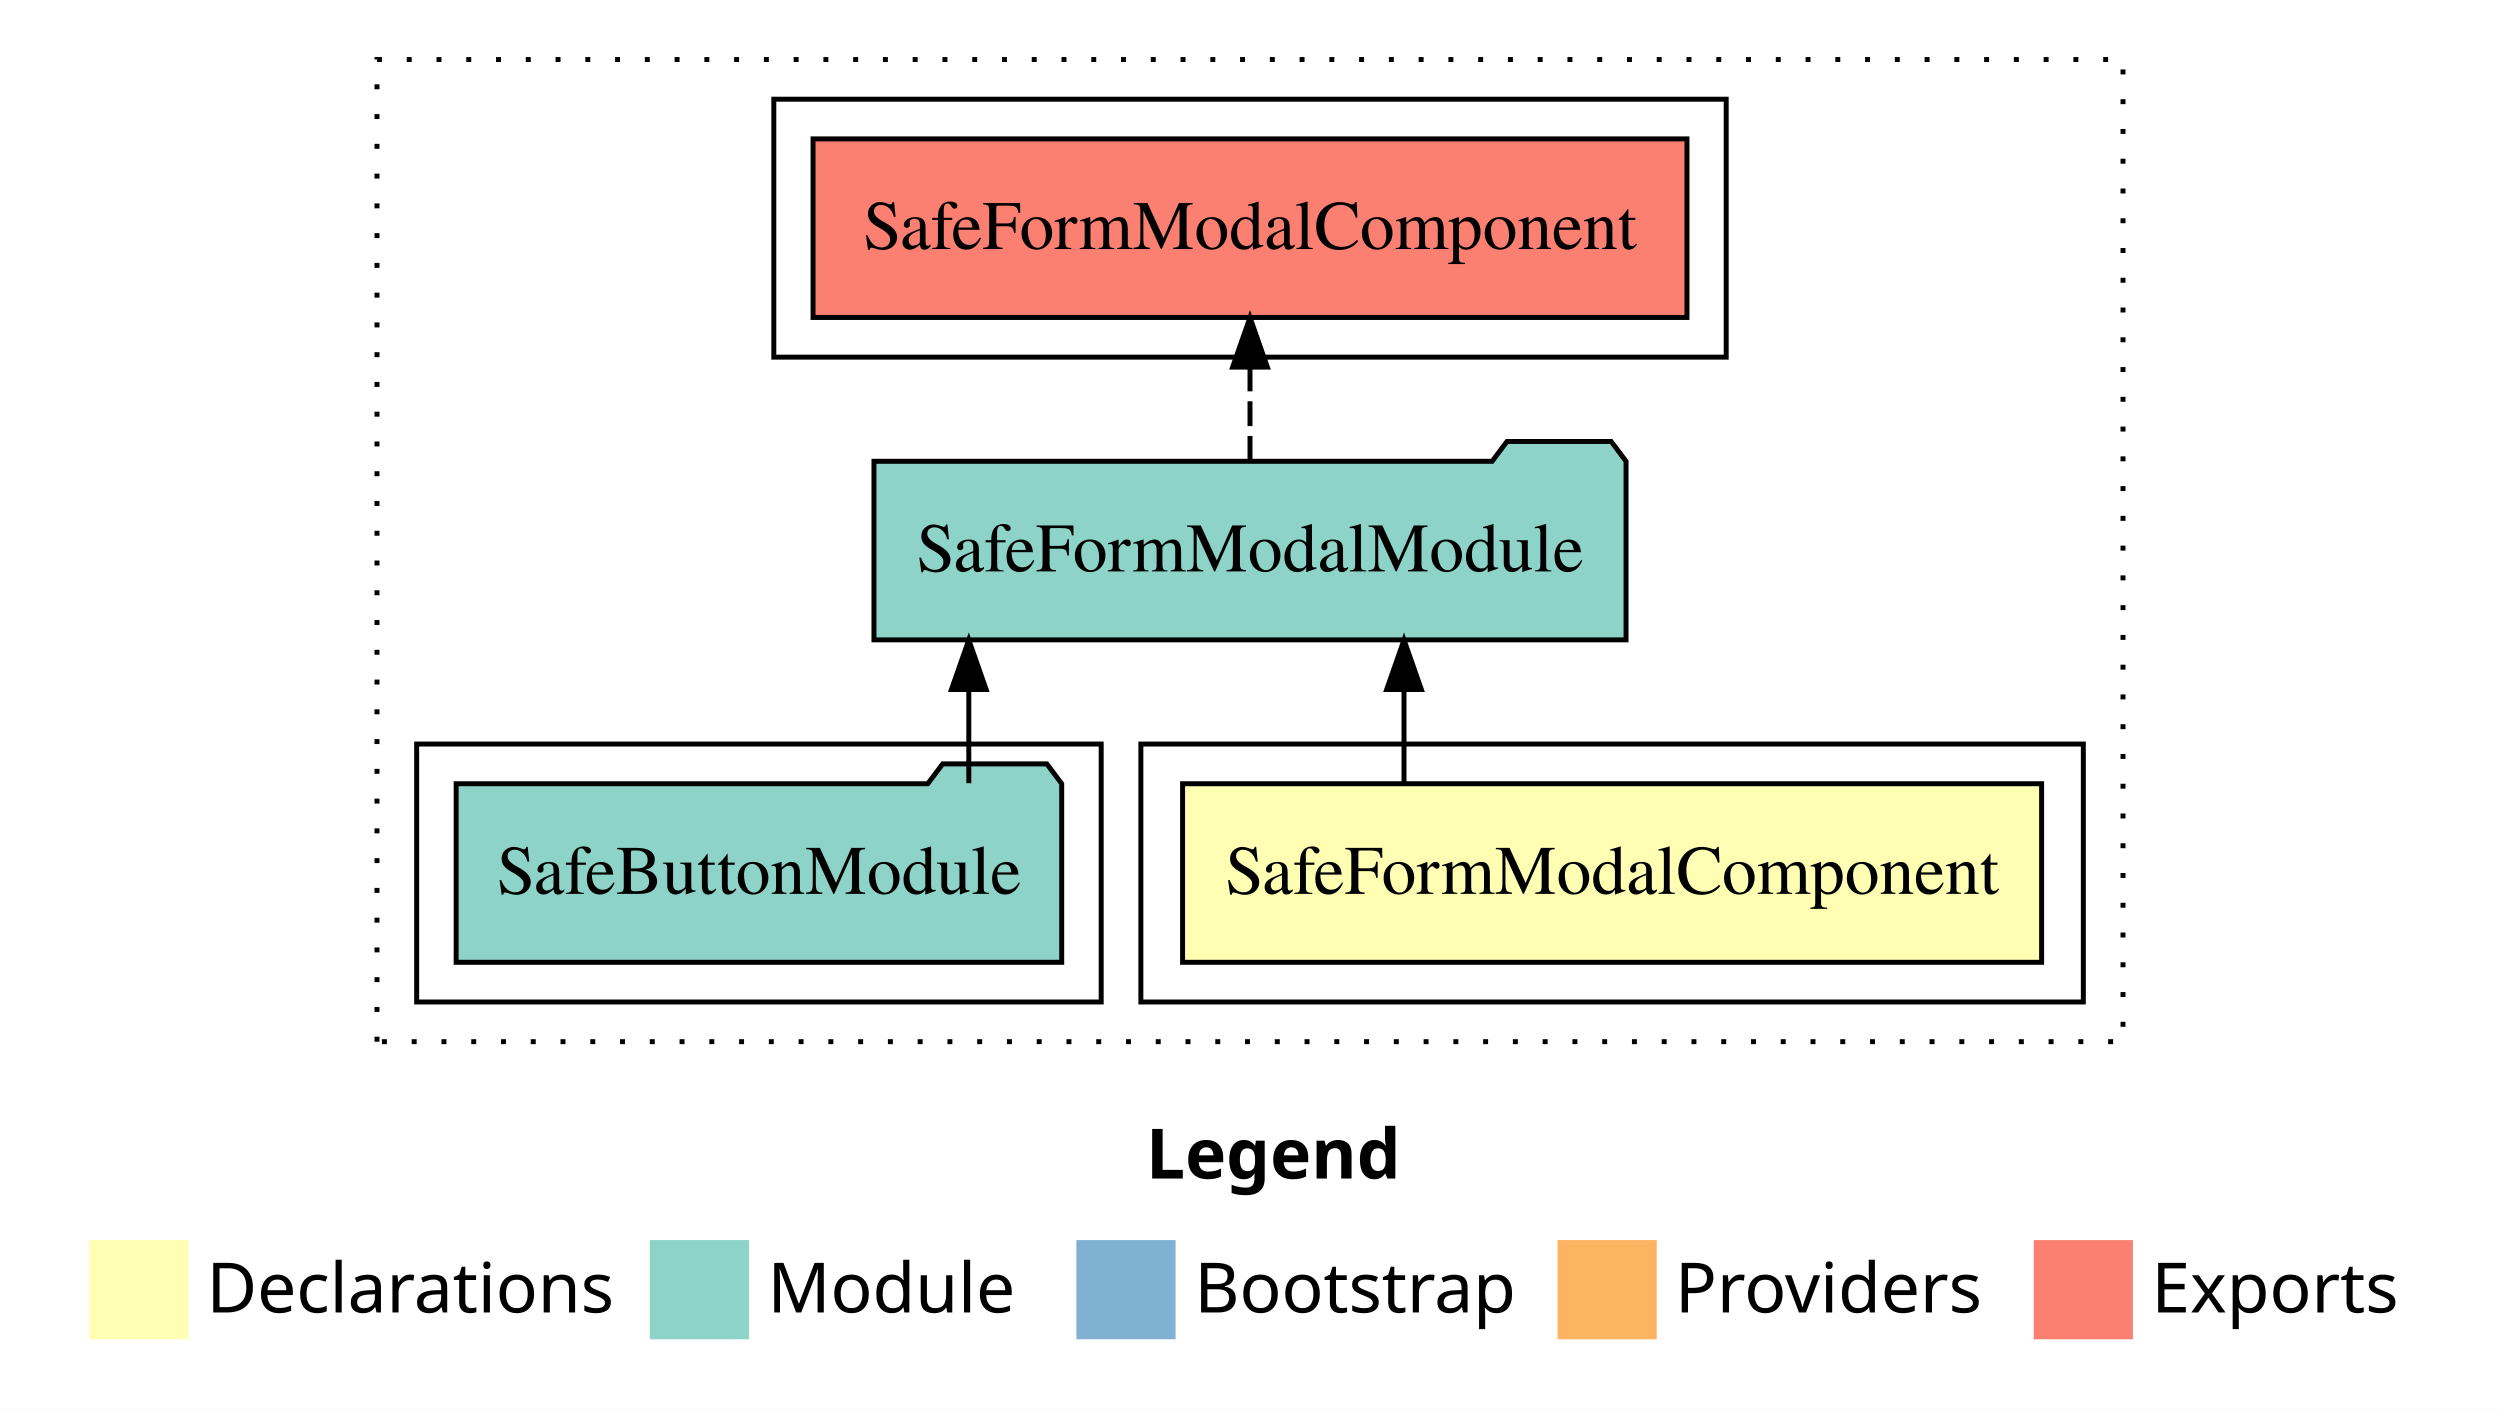
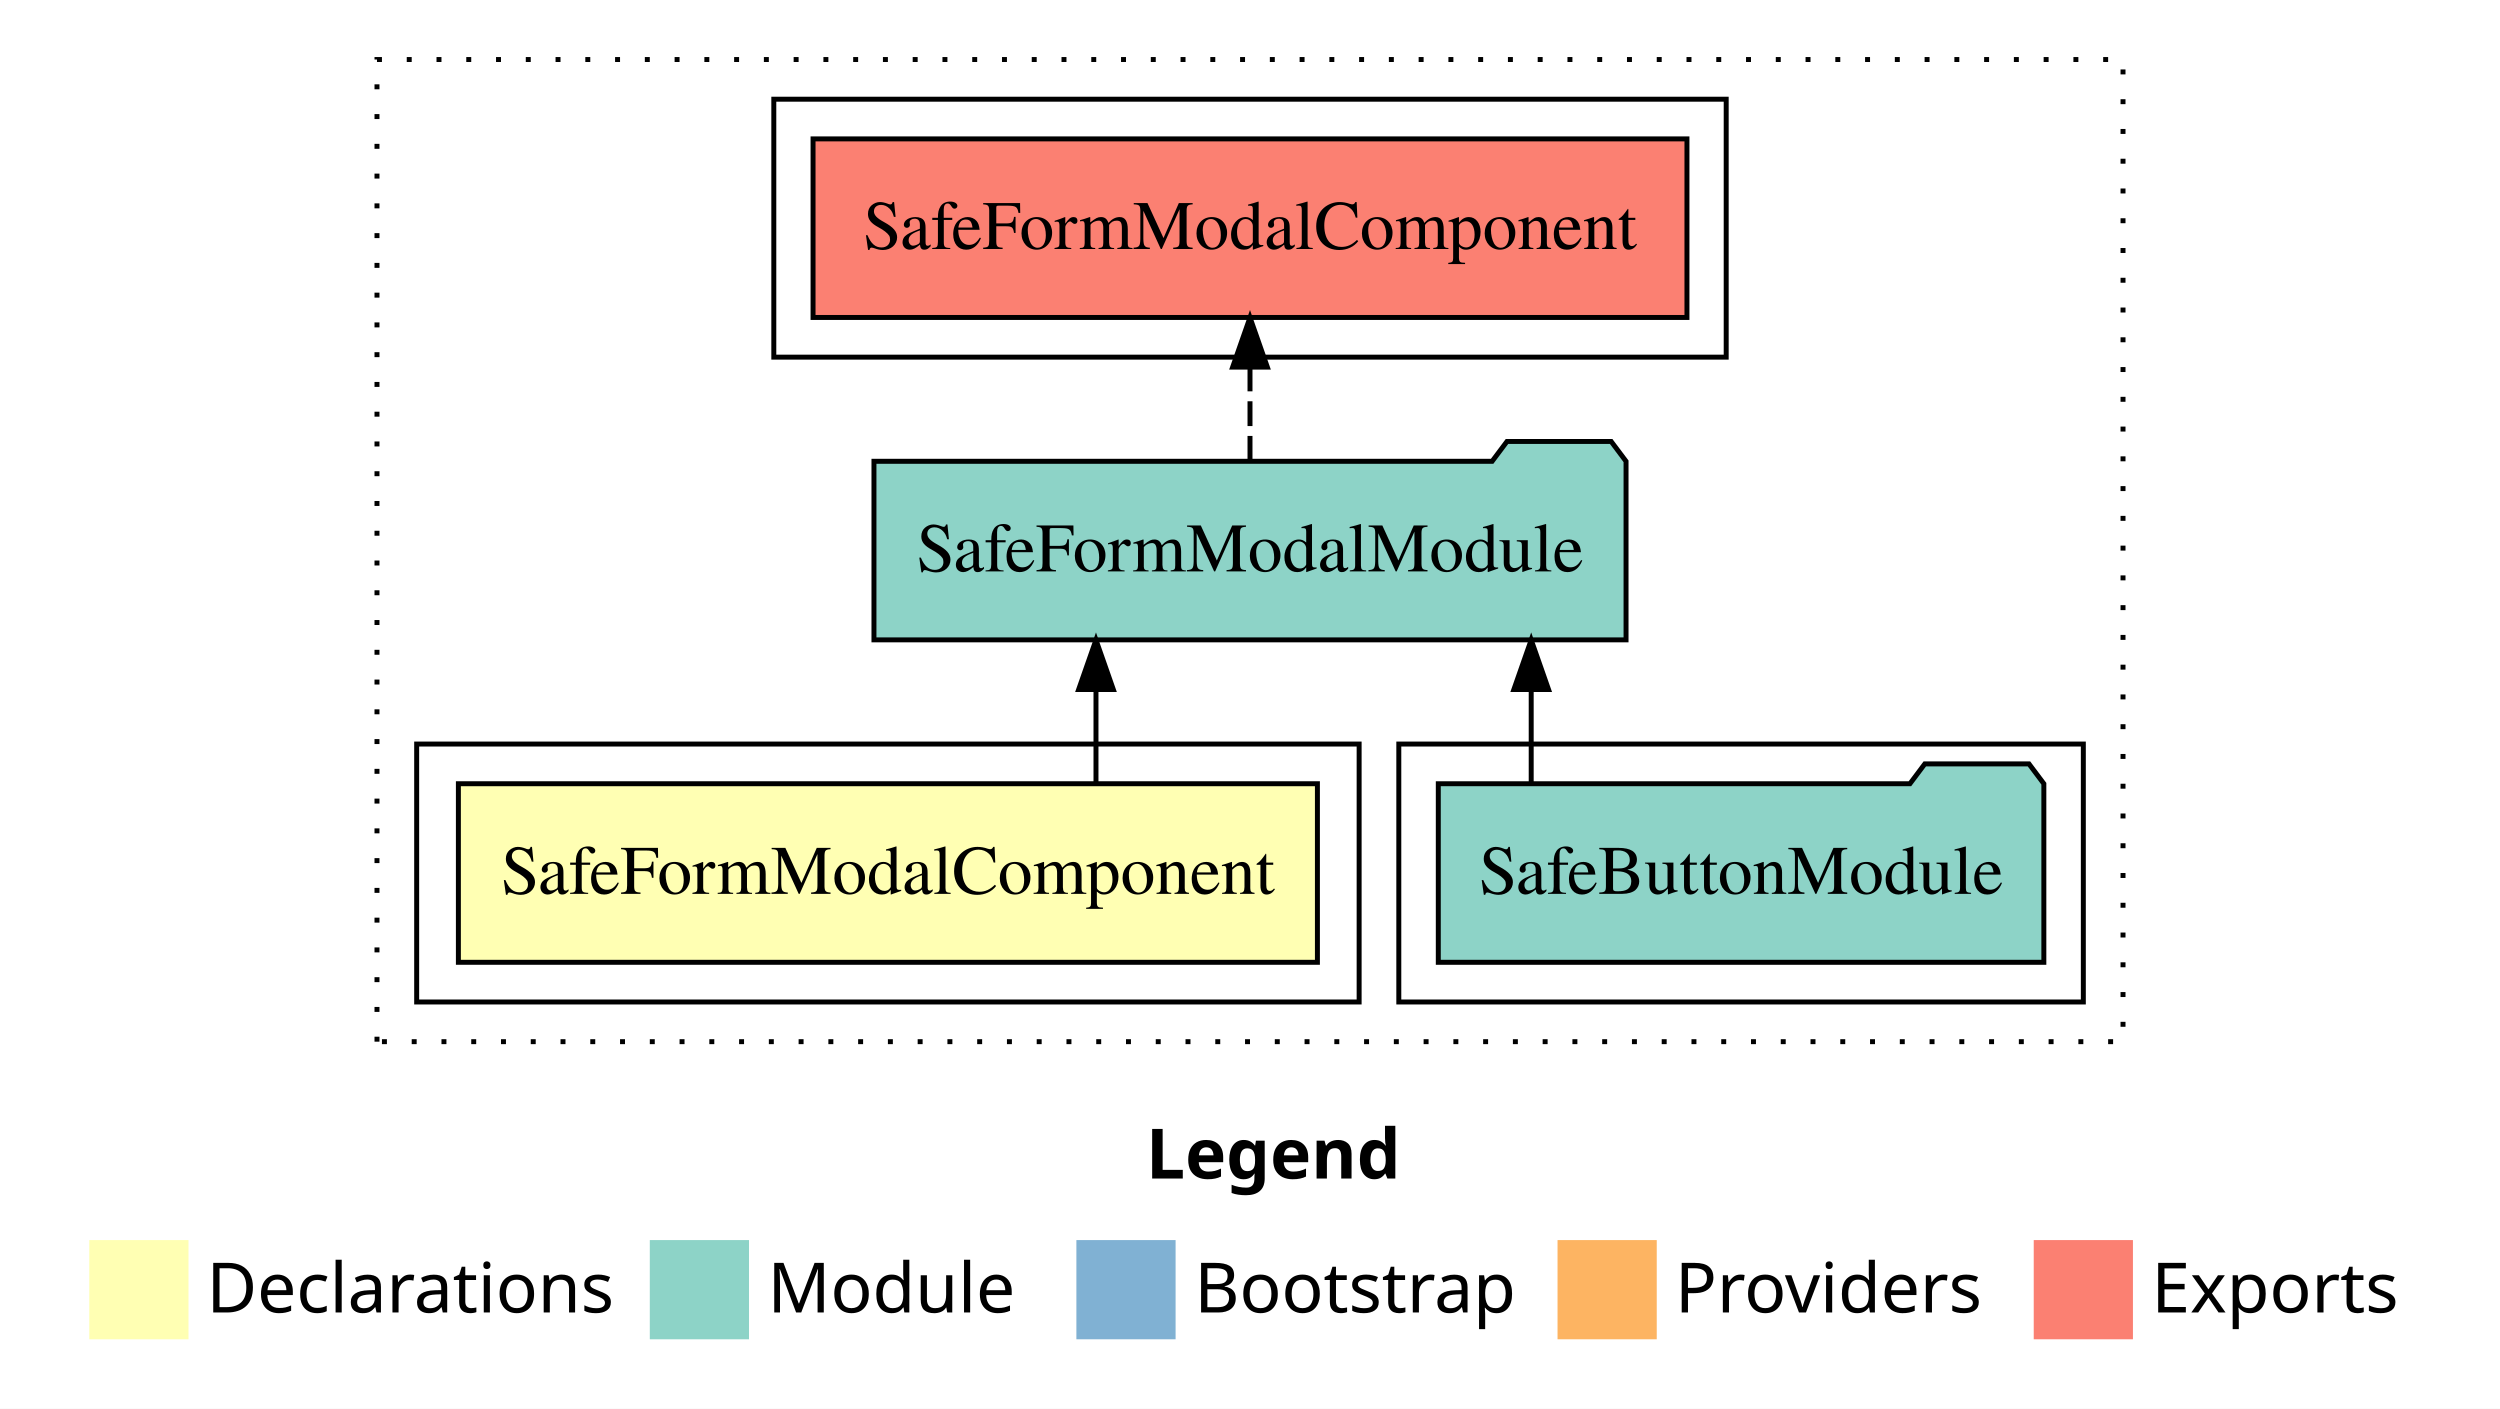
<svg xmlns="http://www.w3.org/2000/svg" width="504pt" height="284pt" viewBox="0.00 0.00 504.00 284.00">
  <g id="graph0" class="graph" transform="scale(1 1) rotate(0) translate(4 280)">
    <polygon fill="white" stroke="transparent" points="-4,4 -4,-280 500,-280 500,4 -4,4" />
    <text text-anchor="start" x="227.01" y="-42.4" font-family="sans-serif" font-weight="bold" font-size="14.00">Legend</text>
    <polygon fill="#ffffb3" stroke="transparent" points="14,-10 14,-30 34,-30 34,-10 14,-10" />
    <text text-anchor="start" x="37.63" y="-15.4" font-family="sans-serif" font-size="14.00">  Declarations</text>
    <polygon fill="#8dd3c7" stroke="transparent" points="127,-10 127,-30 147,-30 147,-10 127,-10" />
    <text text-anchor="start" x="150.73" y="-15.4" font-family="sans-serif" font-size="14.00">  Module</text>
    <polygon fill="#80b1d3" stroke="transparent" points="213,-10 213,-30 233,-30 233,-10 213,-10" />
    <text text-anchor="start" x="236.78" y="-15.4" font-family="sans-serif" font-size="14.00">  Bootstrap</text>
    <polygon fill="#fdb462" stroke="transparent" points="310,-10 310,-30 330,-30 330,-10 310,-10" />
    <text text-anchor="start" x="333.67" y="-15.4" font-family="sans-serif" font-size="14.00">  Providers</text>
    <polygon fill="#fb8072" stroke="transparent" points="406,-10 406,-30 426,-30 426,-10 406,-10" />
    <text text-anchor="start" x="429.73" y="-15.4" font-family="sans-serif" font-size="14.00">  Exports</text>
    <g id="clust1" class="cluster">
      <polygon fill="none" stroke="black" stroke-dasharray="1,5" points="72,-70 72,-268 424,-268 424,-70 72,-70" />
    </g>
+     <g id="clust4" class="cluster">
+       <polygon fill="none" stroke="black" points="278,-78 278,-130 416,-130 416,-78 278,-78" />
+     </g>
    <g id="clust5" class="cluster">
      <polygon fill="none" stroke="black" points="152,-208 152,-260 344,-260 344,-208 152,-208" />
    </g>
    <g id="clust2" class="cluster">
-       <polygon fill="none" stroke="black" points="226,-78 226,-130 416,-130 416,-78 226,-78" />
-     </g>
-     <g id="clust4" class="cluster">
-       <polygon fill="none" stroke="black" points="80,-78 80,-130 218,-130 218,-78 80,-78" />
+       <polygon fill="none" stroke="black" points="80,-78 80,-130 270,-130 270,-78 80,-78" />
    </g>
    <g id="node1" class="node">
-       <polygon fill="#ffffb3" stroke="black" points="407.59,-122 234.41,-122 234.41,-86 407.59,-86 407.59,-122" />
-       <text text-anchor="middle" x="321" y="-99.8" font-family="Times,serif" font-size="14.00">SafeFormModalComponent</text>
+       <polygon fill="#ffffb3" stroke="black" points="261.59,-122 88.41,-122 88.41,-86 261.59,-86 261.59,-122" />
+       <text text-anchor="middle" x="175" y="-99.8" font-family="Times,serif" font-size="14.00">SafeFormModalComponent</text>
    </g>
    <g id="node2" class="node">
      <polygon fill="#8dd3c7" stroke="black" points="323.81,-187 320.81,-191 299.81,-191 296.81,-187 172.19,-187 172.19,-151 323.81,-151 323.81,-187" />
      <text text-anchor="middle" x="248" y="-164.8" font-family="Times,serif" font-size="14.00">SafeFormModalModule</text>
    </g>
    <g id="edge1" class="edge">
-       <path fill="none" stroke="black" d="M279.05,-122.11C279.05,-122.11 279.05,-140.99 279.05,-140.99" />
-       <polygon fill="black" stroke="black" points="275.55,-140.99 279.05,-150.99 282.55,-140.99 275.55,-140.99" />
+       <path fill="none" stroke="black" d="M216.95,-122.11C216.95,-122.11 216.95,-140.99 216.95,-140.99" />
+       <polygon fill="black" stroke="black" points="213.45,-140.99 216.95,-150.99 220.45,-140.99 213.45,-140.99" />
    </g>
    <g id="node4" class="node">
      <polygon fill="#fb8072" stroke="black" points="336.09,-252 159.91,-252 159.91,-216 336.09,-216 336.09,-252" />
      <text text-anchor="middle" x="248" y="-229.8" font-family="Times,serif" font-size="14.00">SafeFormModalComponent </text>
    </g>
    <g id="edge3" class="edge">
      <path fill="none" stroke="black" stroke-dasharray="5,2" d="M248,-187.11C248,-187.11 248,-205.99 248,-205.99" />
      <polygon fill="black" stroke="black" points="244.5,-205.99 248,-215.99 251.5,-205.99 244.5,-205.99" />
    </g>
    <g id="node3" class="node">
-       <polygon fill="#8dd3c7" stroke="black" points="210.04,-122 207.04,-126 186.04,-126 183.04,-122 87.96,-122 87.96,-86 210.04,-86 210.04,-122" />
-       <text text-anchor="middle" x="149" y="-99.8" font-family="Times,serif" font-size="14.00">SafeButtonModule</text>
+       <polygon fill="#8dd3c7" stroke="black" points="408.04,-122 405.04,-126 384.04,-126 381.04,-122 285.96,-122 285.96,-86 408.04,-86 408.04,-122" />
+       <text text-anchor="middle" x="347" y="-99.8" font-family="Times,serif" font-size="14.00">SafeButtonModule</text>
    </g>
    <g id="edge2" class="edge">
-       <path fill="none" stroke="black" d="M191.31,-122.11C191.31,-122.11 191.31,-140.99 191.31,-140.99" />
-       <polygon fill="black" stroke="black" points="187.81,-140.99 191.31,-150.99 194.81,-140.99 187.81,-140.99" />
+       <path fill="none" stroke="black" d="M304.69,-122.11C304.69,-122.11 304.69,-140.99 304.69,-140.99" />
+       <polygon fill="black" stroke="black" points="301.19,-140.99 304.69,-150.99 308.19,-140.99 301.19,-140.99" />
    </g>
  </g>
</svg>
